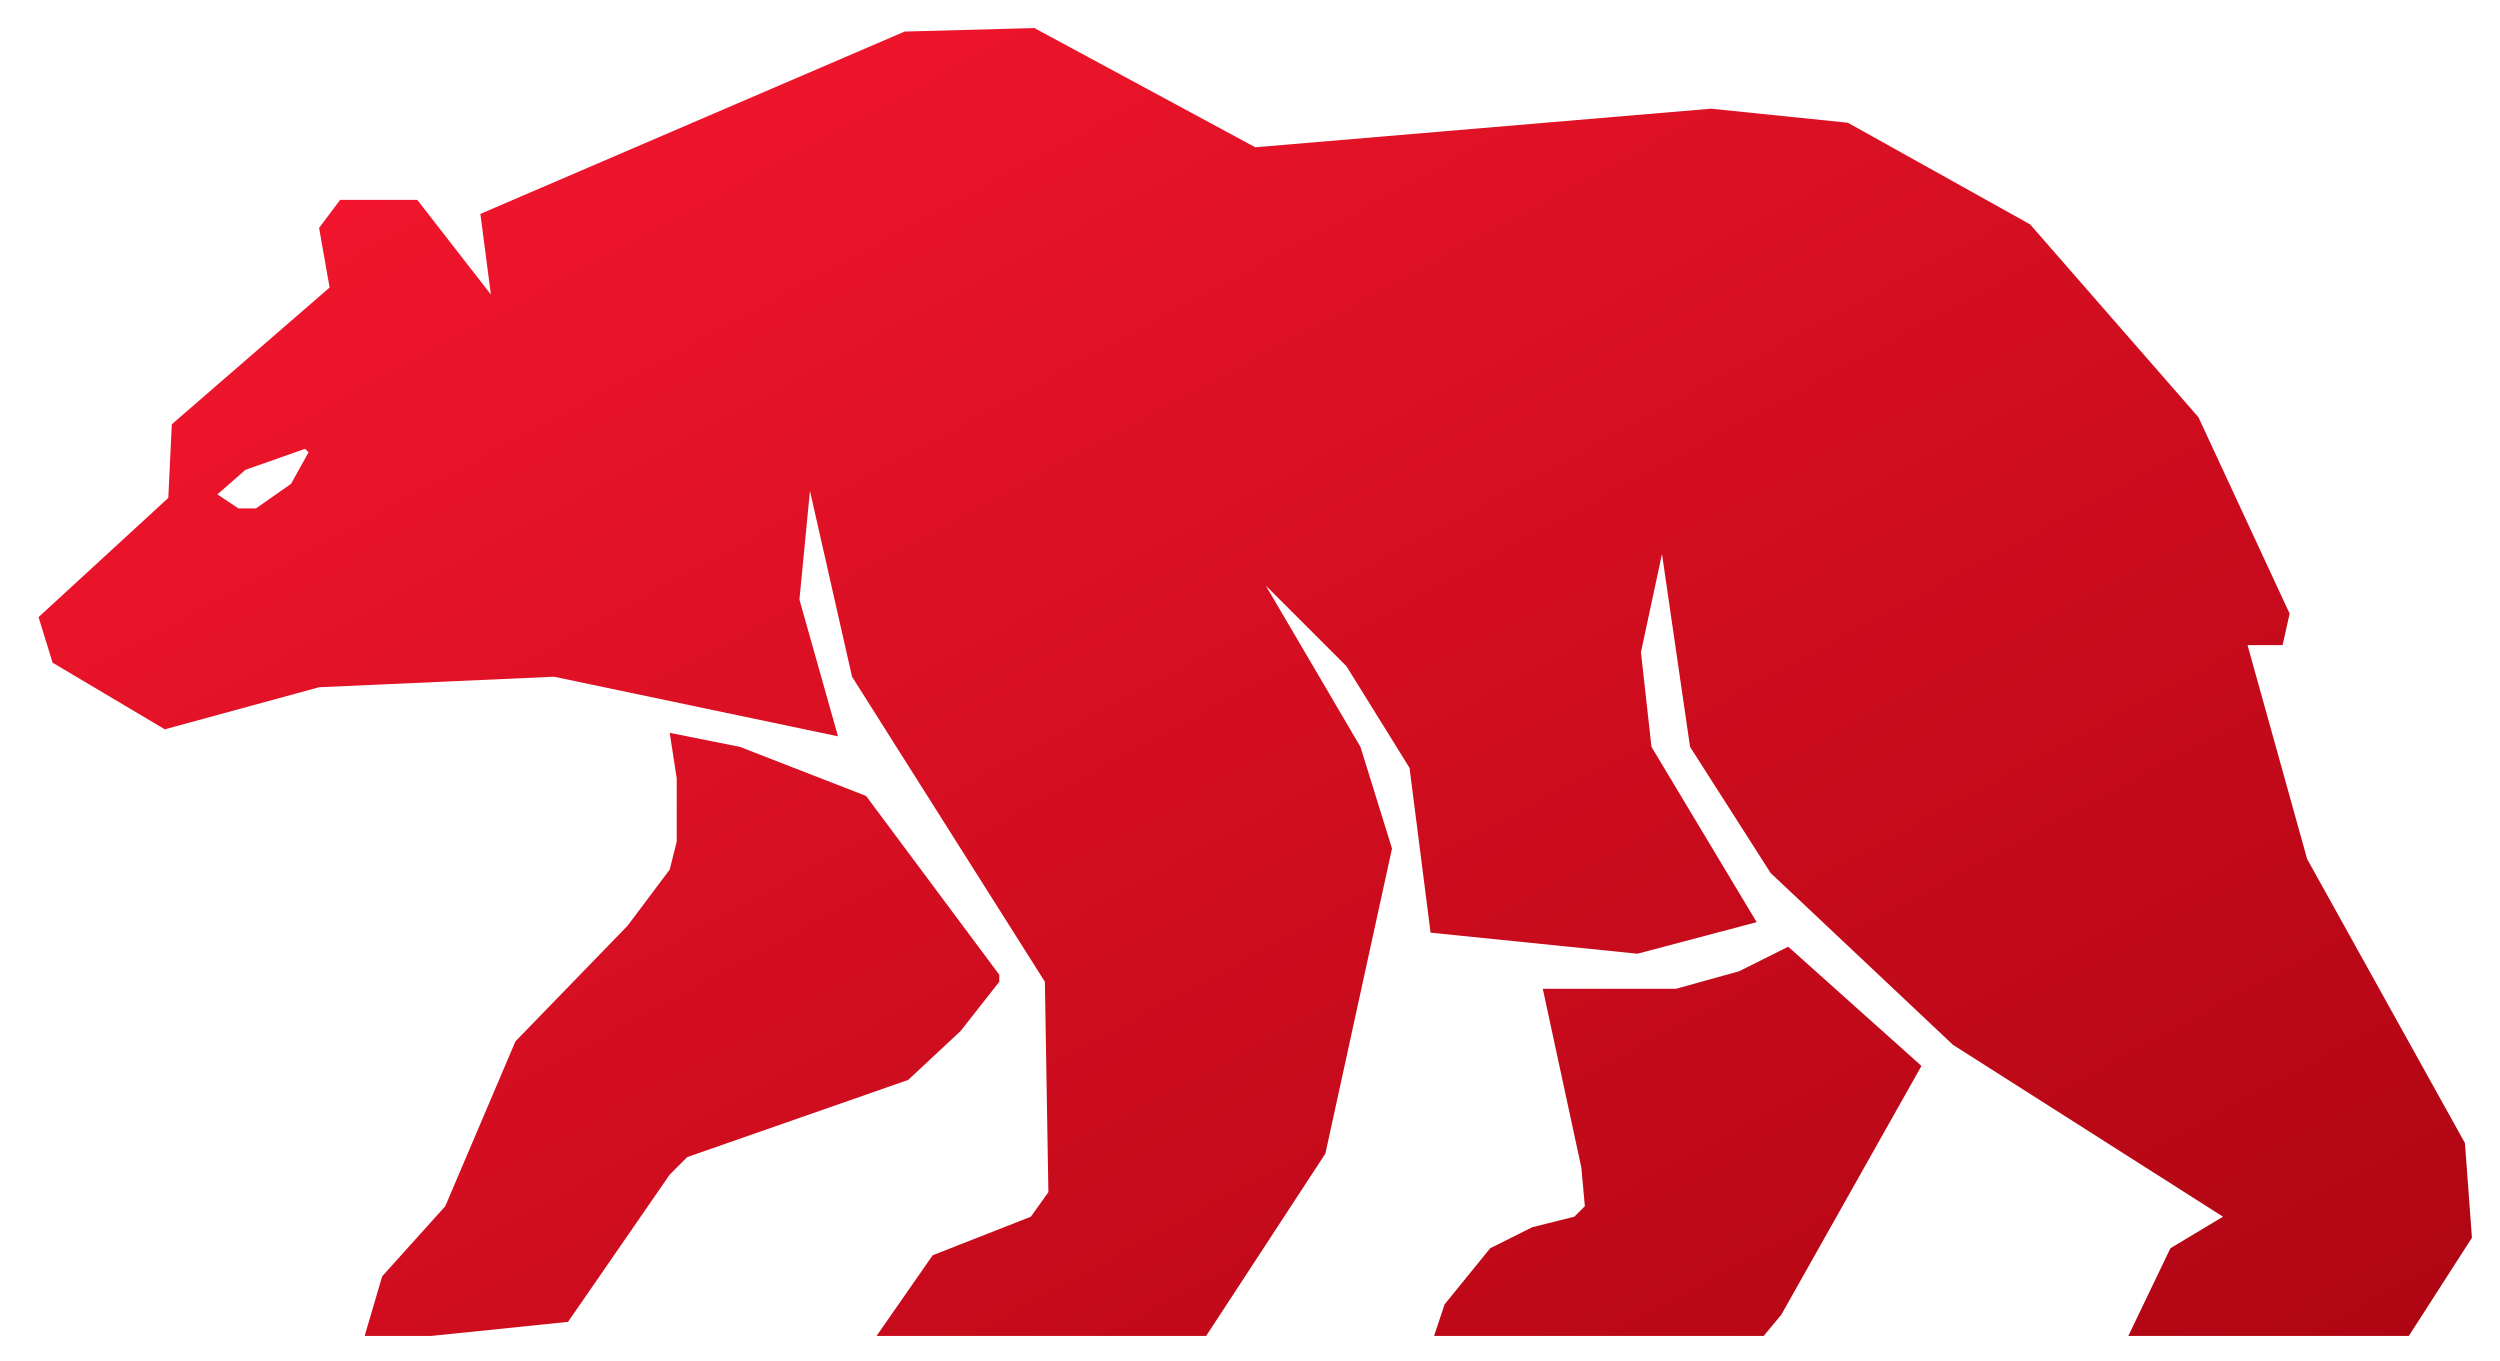
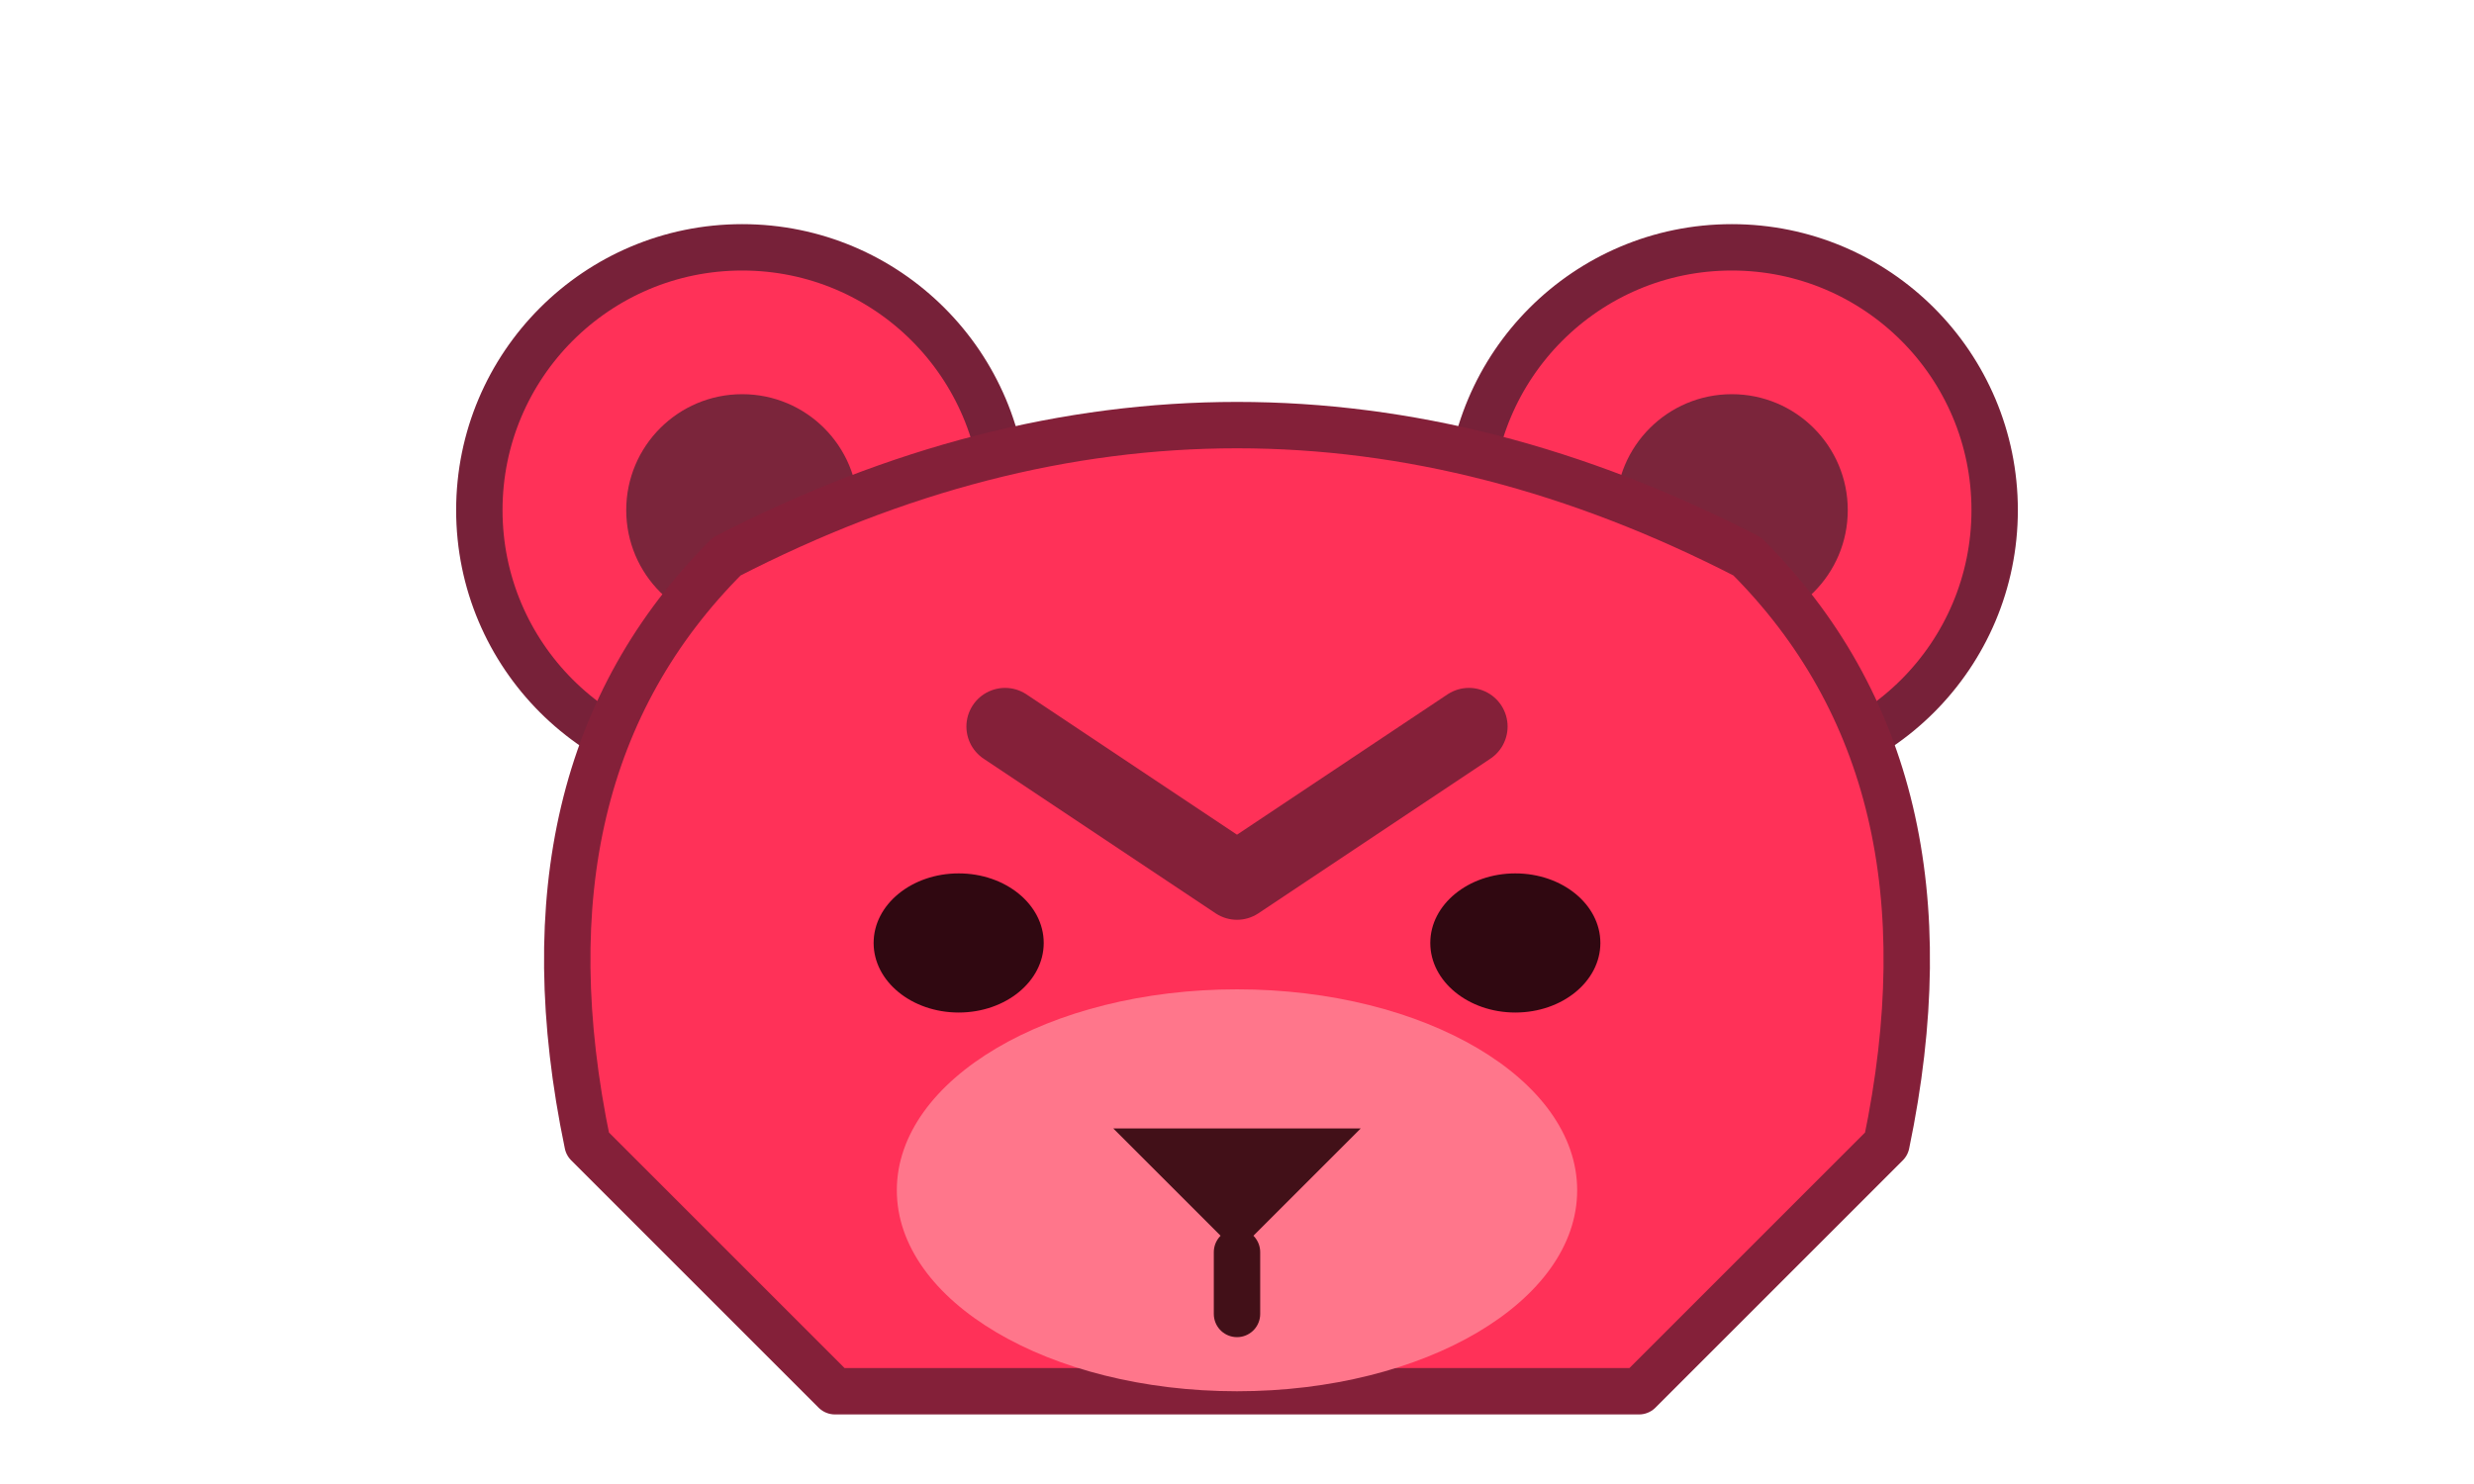
- <svg xmlns="http://www.w3.org/2000/svg" viewBox="0 0 713 388" role="img" aria-label="Bear" preserveAspectRatio="xMidYMid meet">
-   <defs>
-     <linearGradient id="g" x1="0" y1="0" x2="1" y2="1">
-       <stop stop-color="#fa1830" />
-       <stop offset="1" stop-color="#ae0512" />
-     </linearGradient>
-   </defs>
-   <path fill="url(#g)" fill-rule="evenodd" d="M548 304L510 270 L496 277 L478 282 L440 282 L451 333 L452 344 L449 347 L437 350 L425 356 L412 372 L409 381 L503 381 L508 375Z M247 227L211 213 L191 209 L193 222 L193 240 L191 248 L179 264 L147 297 L127 344 L109 364 L104 381 L123 381 L162 377 L191 335 L196 330 L259 308 L274 294 L285 280 L285 278Z M11 176L15 189 L47 208 L91 196 L158 193 L239 210 L228 171 L231 140 L243 193 L298 280 L299 340 L294 347 L266 358 L250 381 L344 381 L378 329 L397 242 L388 213 L361 167 L384 190 L402 219 L408 266 L467 272 L501 263 L471 213 L468 186 L474 158 L482 213 L505 249 L557 298 L634 347 L619 356 L607 381 L687 381 L705 353 L703 326 L658 245 L641 184 L651 184 L653 175 L627 119 L579 64 L527 35 L488 31 L358 42 L295 8 L258 9 L137 61 L140 84 L119 57 L97 57 L91 65 L94 82 L49 121 L48 142Z M88 129L83 138 L73 145 L68 145 L62 141 L70 134 L87 128Z" />
+ <svg xmlns="http://www.w3.org/2000/svg" viewBox="0 0 160 96" role="img" aria-label="Geometric bear emblem" data-design="iml-original-geometry-2026-11-03">
+   <g stroke-linejoin="round" stroke-linecap="round">
+     <circle cx="48" cy="33" r="17" fill="#ff3158" stroke="#772139" stroke-width="3" />
+     <circle cx="112" cy="33" r="17" fill="#ff3158" stroke="#772139" stroke-width="3" />
+     <circle cx="48" cy="33" r="7.5" fill="#7b253b" />
+     <circle cx="112" cy="33" r="7.5" fill="#7b253b" />
+     <path d="M47 36 Q80 19 113 36 Q127 50 122 74 L106 90 L54 90 L38 74 Q33 50 47 36 Z" fill="#ff3158" stroke="#842039" stroke-width="3" />
+     <path d="M65 47 L80 57 L95 47" fill="none" stroke="#842039" stroke-width="5" />
+     <ellipse cx="62" cy="61" rx="5.5" ry="4.5" fill="#300811" />
+     <ellipse cx="98" cy="61" rx="5.5" ry="4.5" fill="#300811" />
+     <ellipse cx="80" cy="77" rx="22" ry="13" fill="#ff768b" />
+     <path d="M72 73 L88 73 L80 81 Z" fill="#421018" />
+     <path d="M80 81 L80 85" stroke="#421018" stroke-width="3" fill="none" />
+   </g>
</svg>
